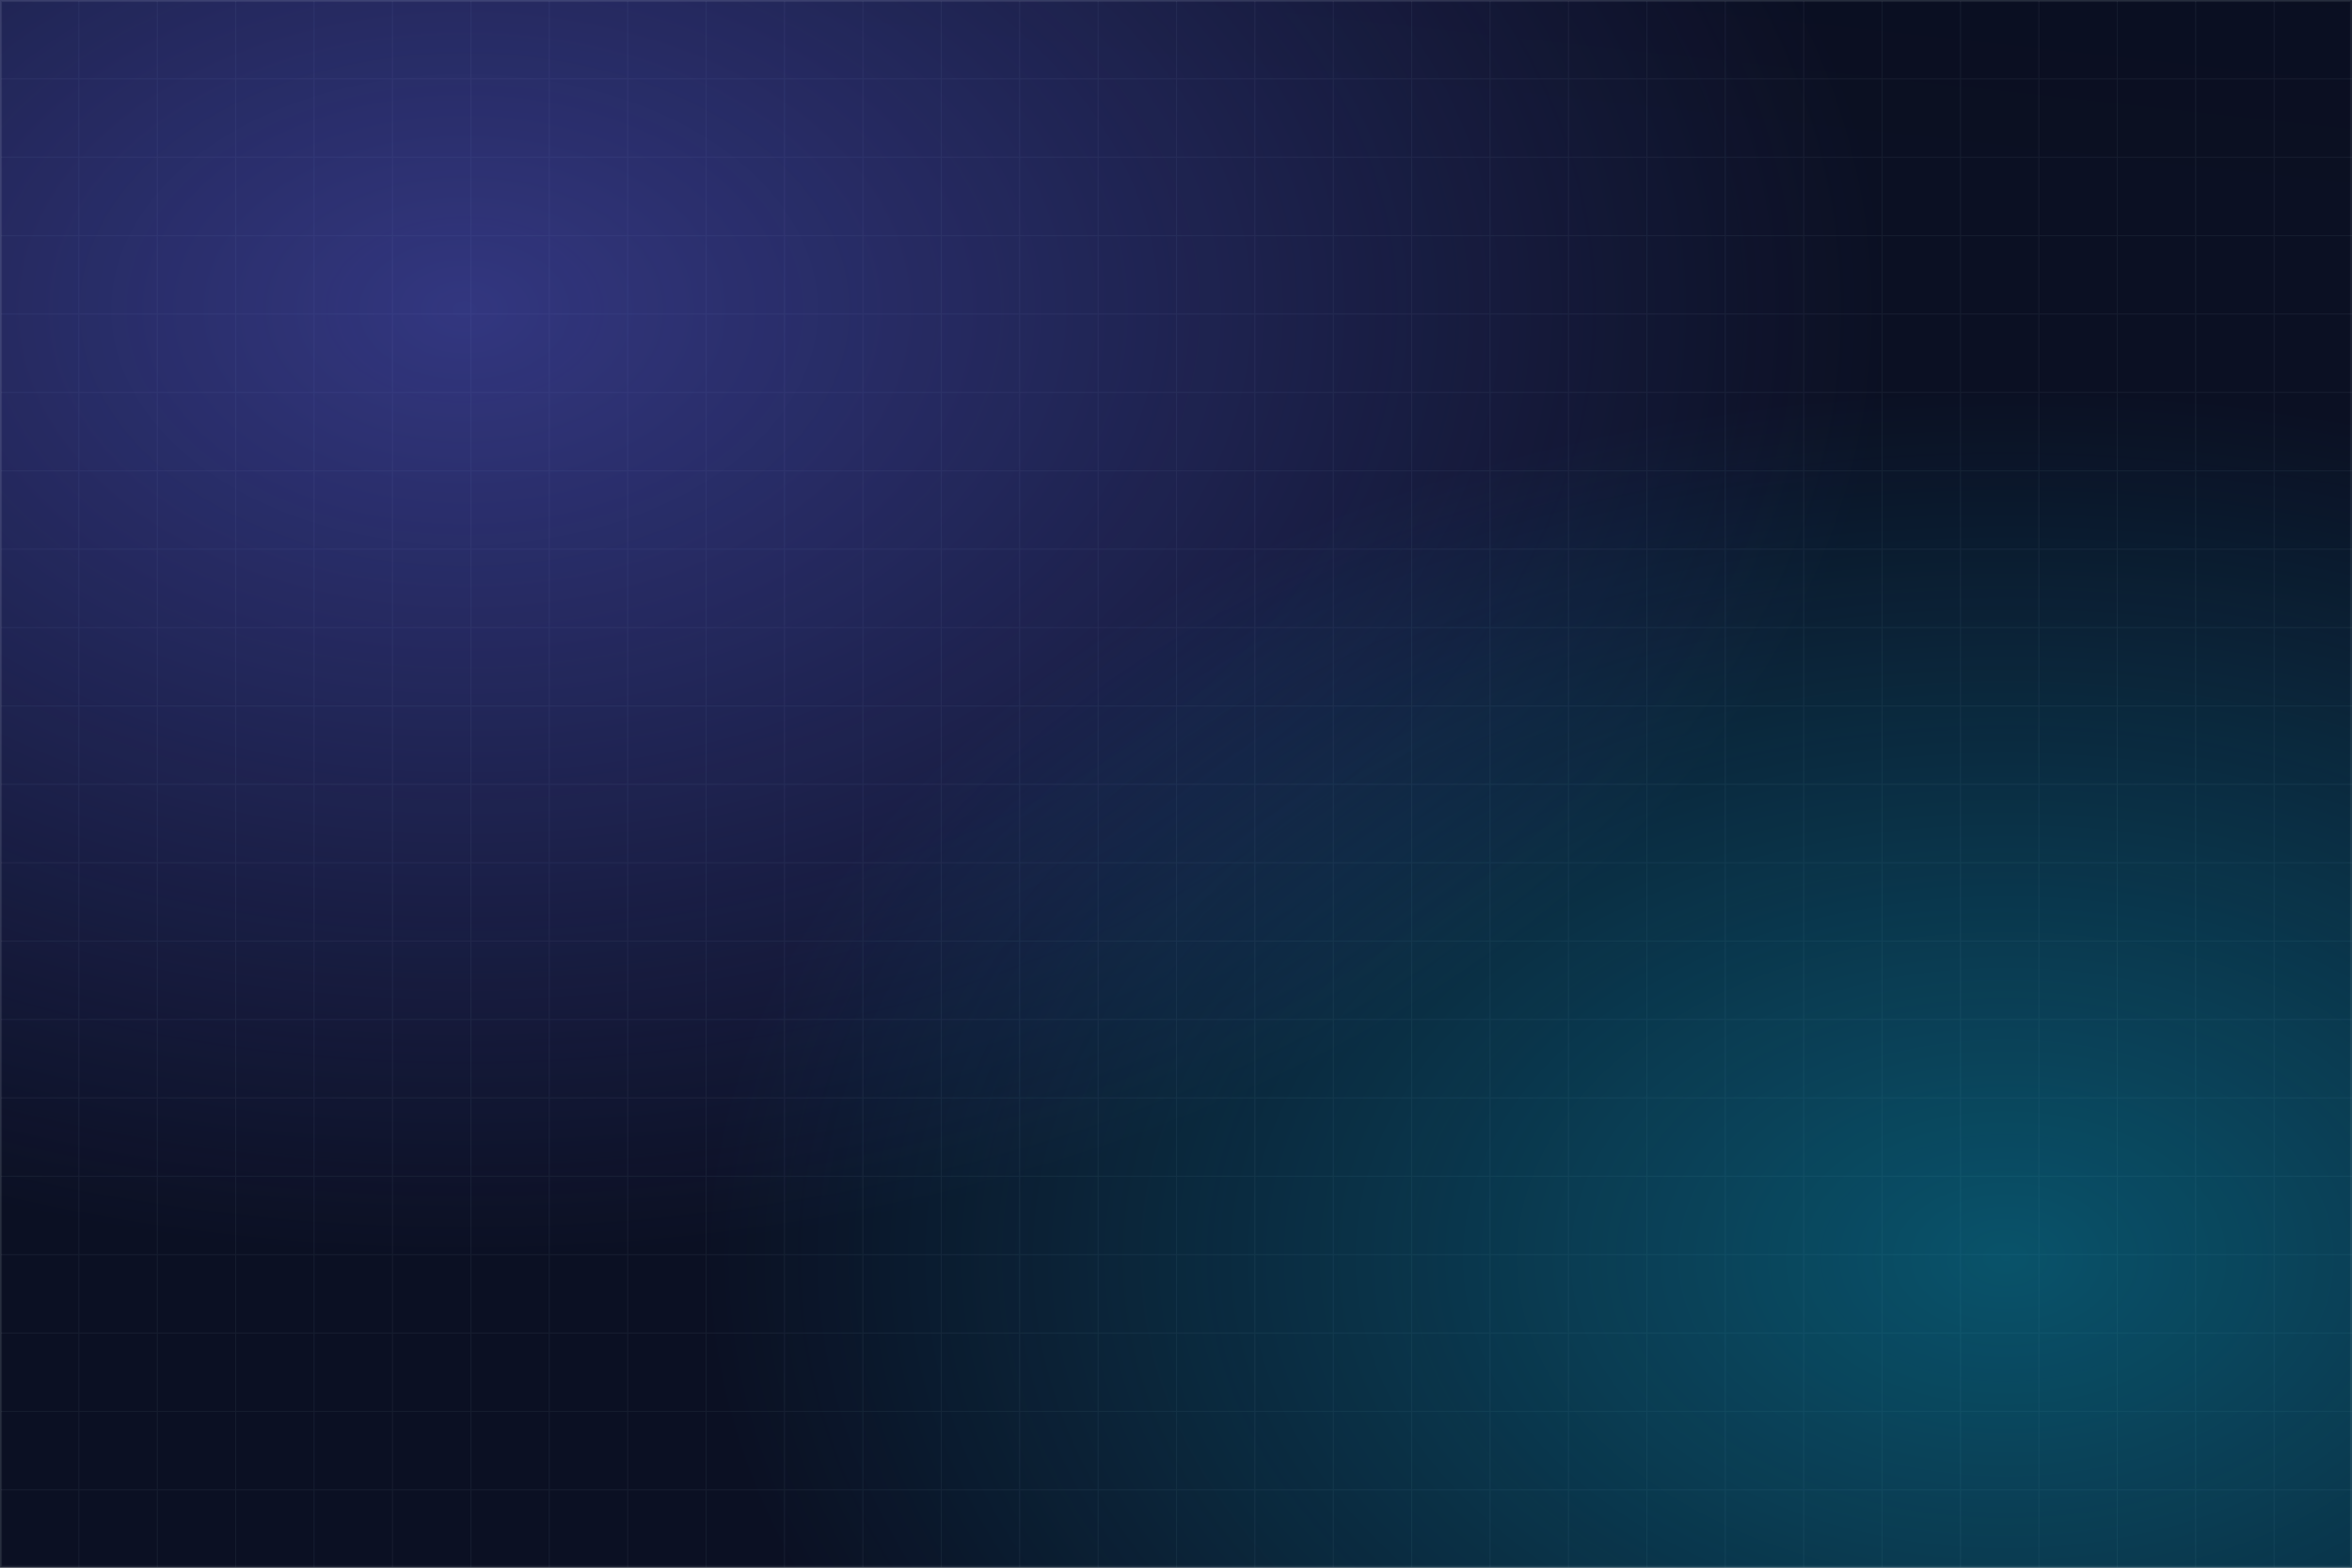
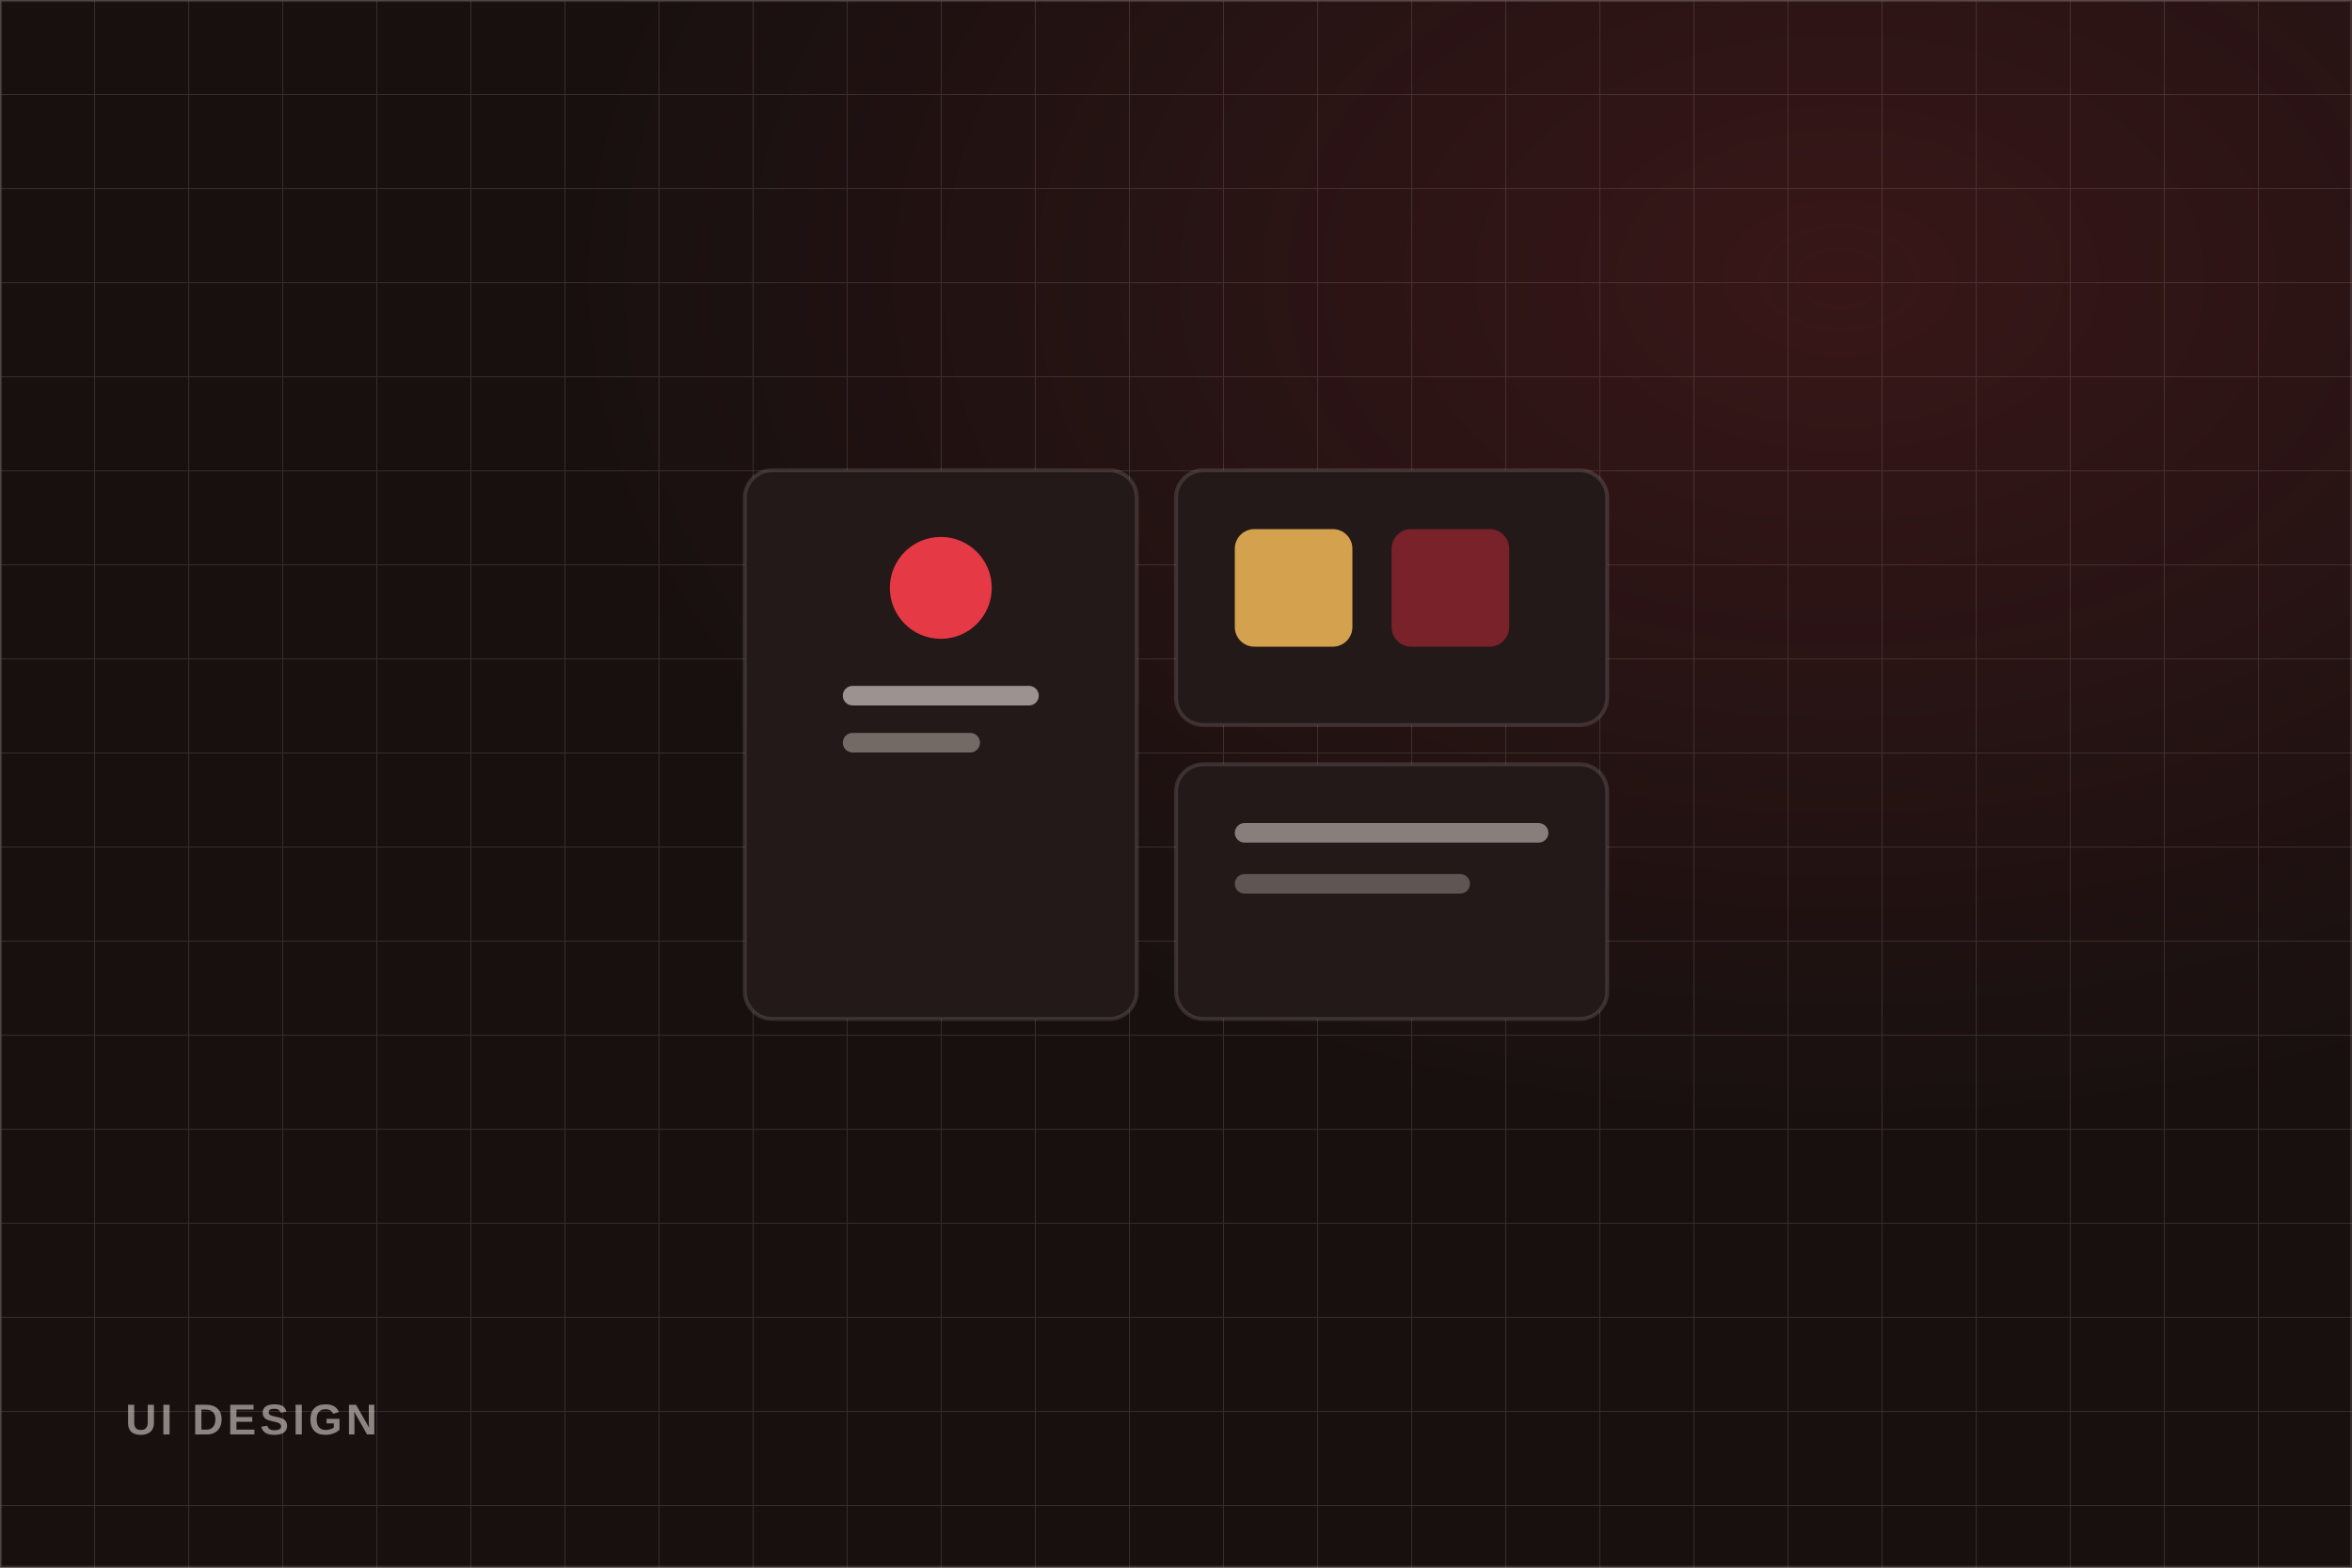
<svg xmlns="http://www.w3.org/2000/svg" viewBox="0 0 1200 800" width="1200" height="800">
  <defs>
-     <linearGradient id="bg5" x1="0%" y1="0%" x2="100%" y2="100%" gradientTransform="rotate(235)">
-       <stop offset="0%" stop-color="#0b1023" />
-       <stop offset="100%" stop-color="#050816" />
-     </linearGradient>
-     <radialGradient id="glow1_5" cx="20%" cy="20%" r="60%">
-       <stop offset="0%" stop-color="#6366F1" stop-opacity="0.45" />
-       <stop offset="100%" stop-color="#6366F1" stop-opacity="0" />
+     <radialGradient id="glow5" cx="78%" cy="18%" r="55%">
+       <stop offset="0%" stop-color="#E63946" stop-opacity="0.16" />
+       <stop offset="100%" stop-color="#E63946" stop-opacity="0" />
    </radialGradient>
-     <radialGradient id="glow2_5" cx="85%" cy="80%" r="55%">
-       <stop offset="0%" stop-color="#06B6D4" stop-opacity="0.4" />
-       <stop offset="100%" stop-color="#06B6D4" stop-opacity="0" />
-     </radialGradient>
-     <pattern id="grid5" width="40" height="40" patternUnits="userSpaceOnUse">
-       <path d="M 40 0 L 0 0 0 40" fill="none" stroke="rgba(148,163,184,0.08)" stroke-width="1" />
+     <pattern id="grid5" width="48" height="48" patternUnits="userSpaceOnUse">
+       <path d="M 48 0 L 0 0 0 48" fill="none" stroke="rgba(237,227,221,0.14)" stroke-width="1" />
    </pattern>
  </defs>
-   <rect width="1200" height="800" fill="url(#bg5)" />
+   <rect width="1200" height="800" fill="#17100F" />
  <rect width="1200" height="800" fill="url(#grid5)" />
-   <rect width="1200" height="800" fill="url(#glow1_5)" />
-   <rect width="1200" height="800" fill="url(#glow2_5)" />
-   <rect x="0.5" y="0.5" width="1199" height="799" fill="none" stroke="rgba(255,255,255,0.08)" />
+   <rect width="1200" height="800" fill="url(#glow5)" />
+   <rect x="0.5" y="0.5" width="1199" height="799" fill="none" stroke="rgba(237,227,221,0.14)" />
+   <g transform="translate(600,380)">
+     <rect x="-220" y="-140" width="200" height="280" rx="14" fill="#221918" stroke="rgba(237,227,221,0.14)" stroke-width="2" />
+     <rect x="0" y="-140" width="220" height="130" rx="14" fill="#221918" stroke="rgba(237,227,221,0.14)" stroke-width="2" />
+     <rect x="0" y="10" width="220" height="130" rx="14" fill="#221918" stroke="rgba(237,227,221,0.14)" stroke-width="2" />
+     <circle cx="-120" cy="-80" r="26" fill="#E63946" />
+     <rect x="-170" y="-30" width="100" height="10" rx="5" fill="#EDE3DD" opacity="0.6" />
+     <rect x="-170" y="-6" width="70" height="10" rx="5" fill="#EDE3DD" opacity="0.4" />
+     <rect x="30" y="-110" width="60" height="60" rx="10" fill="#D4A24E" />
+     <rect x="110" y="-110" width="60" height="60" rx="10" fill="#7A2229" />
+     <rect x="30" y="40" width="160" height="10" rx="5" fill="#EDE3DD" opacity="0.5" />
+     <rect x="30" y="66" width="120" height="10" rx="5" fill="#EDE3DD" opacity="0.3" />
+   </g>
+   <text x="64" y="732" font-family="Arial, Helvetica, sans-serif" font-size="22" font-weight="700" letter-spacing="2" fill="#EDE3DD" opacity="0.55">UI DESIGN</text>
</svg>
